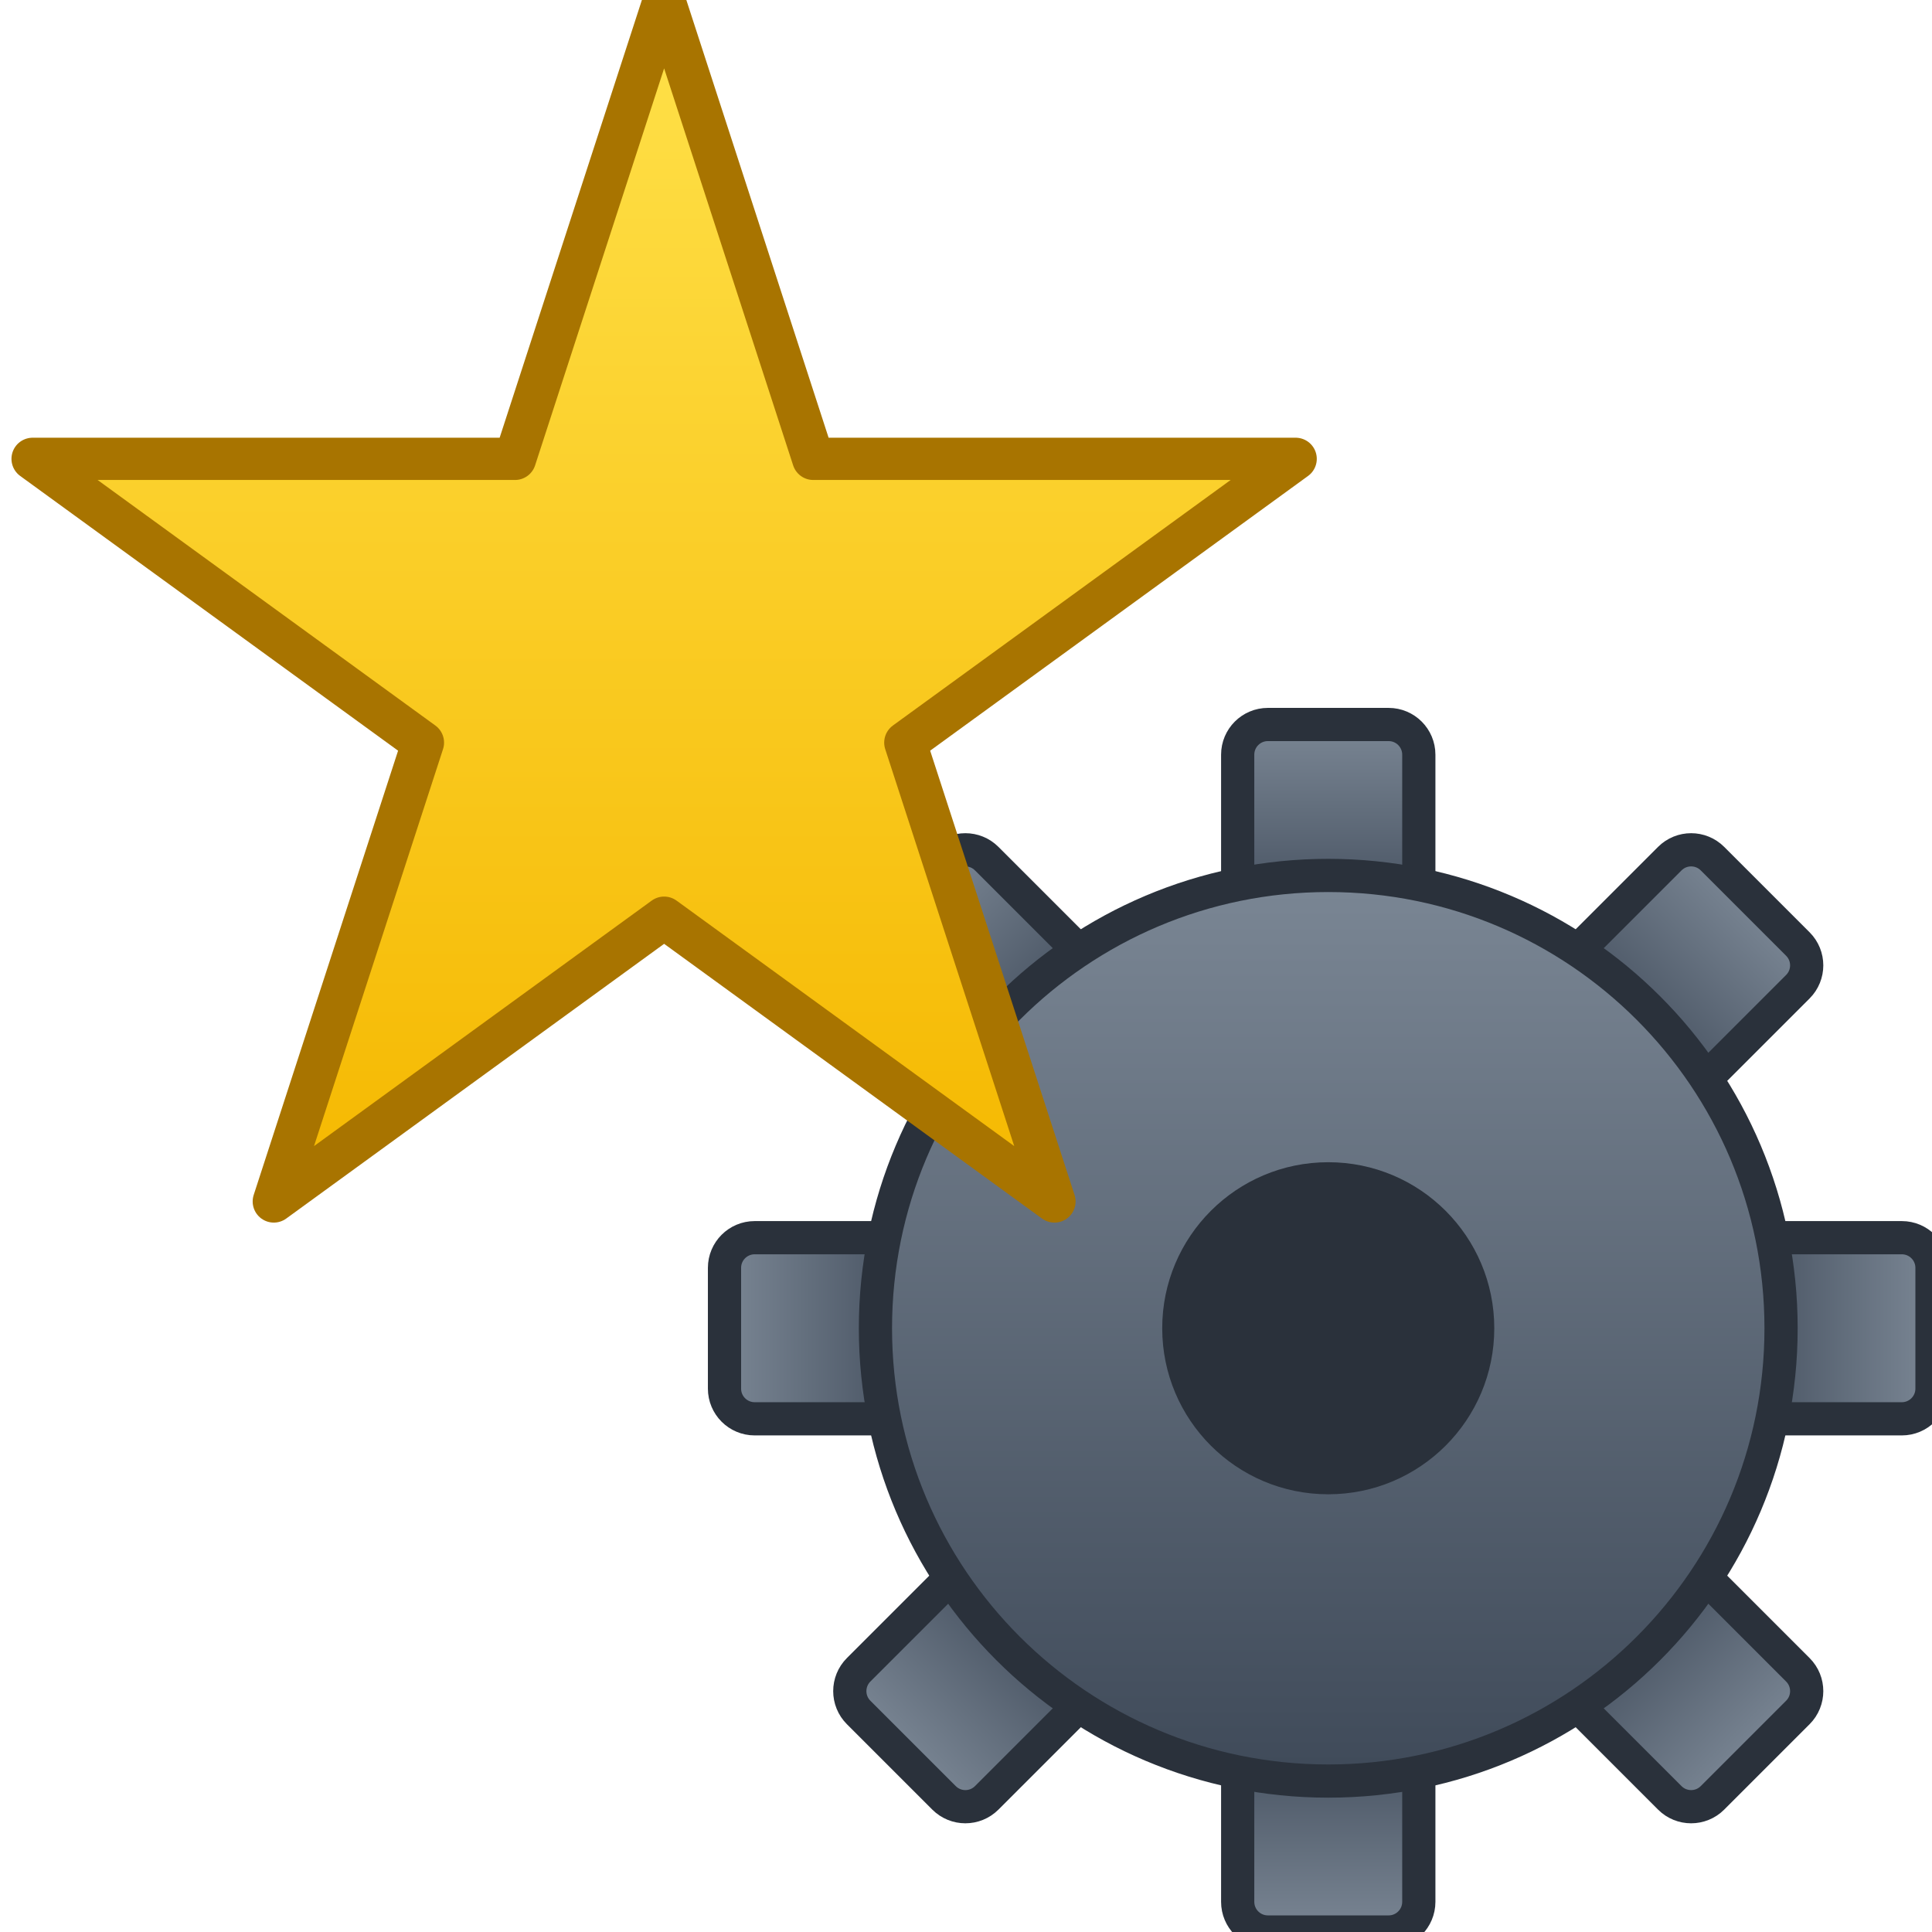
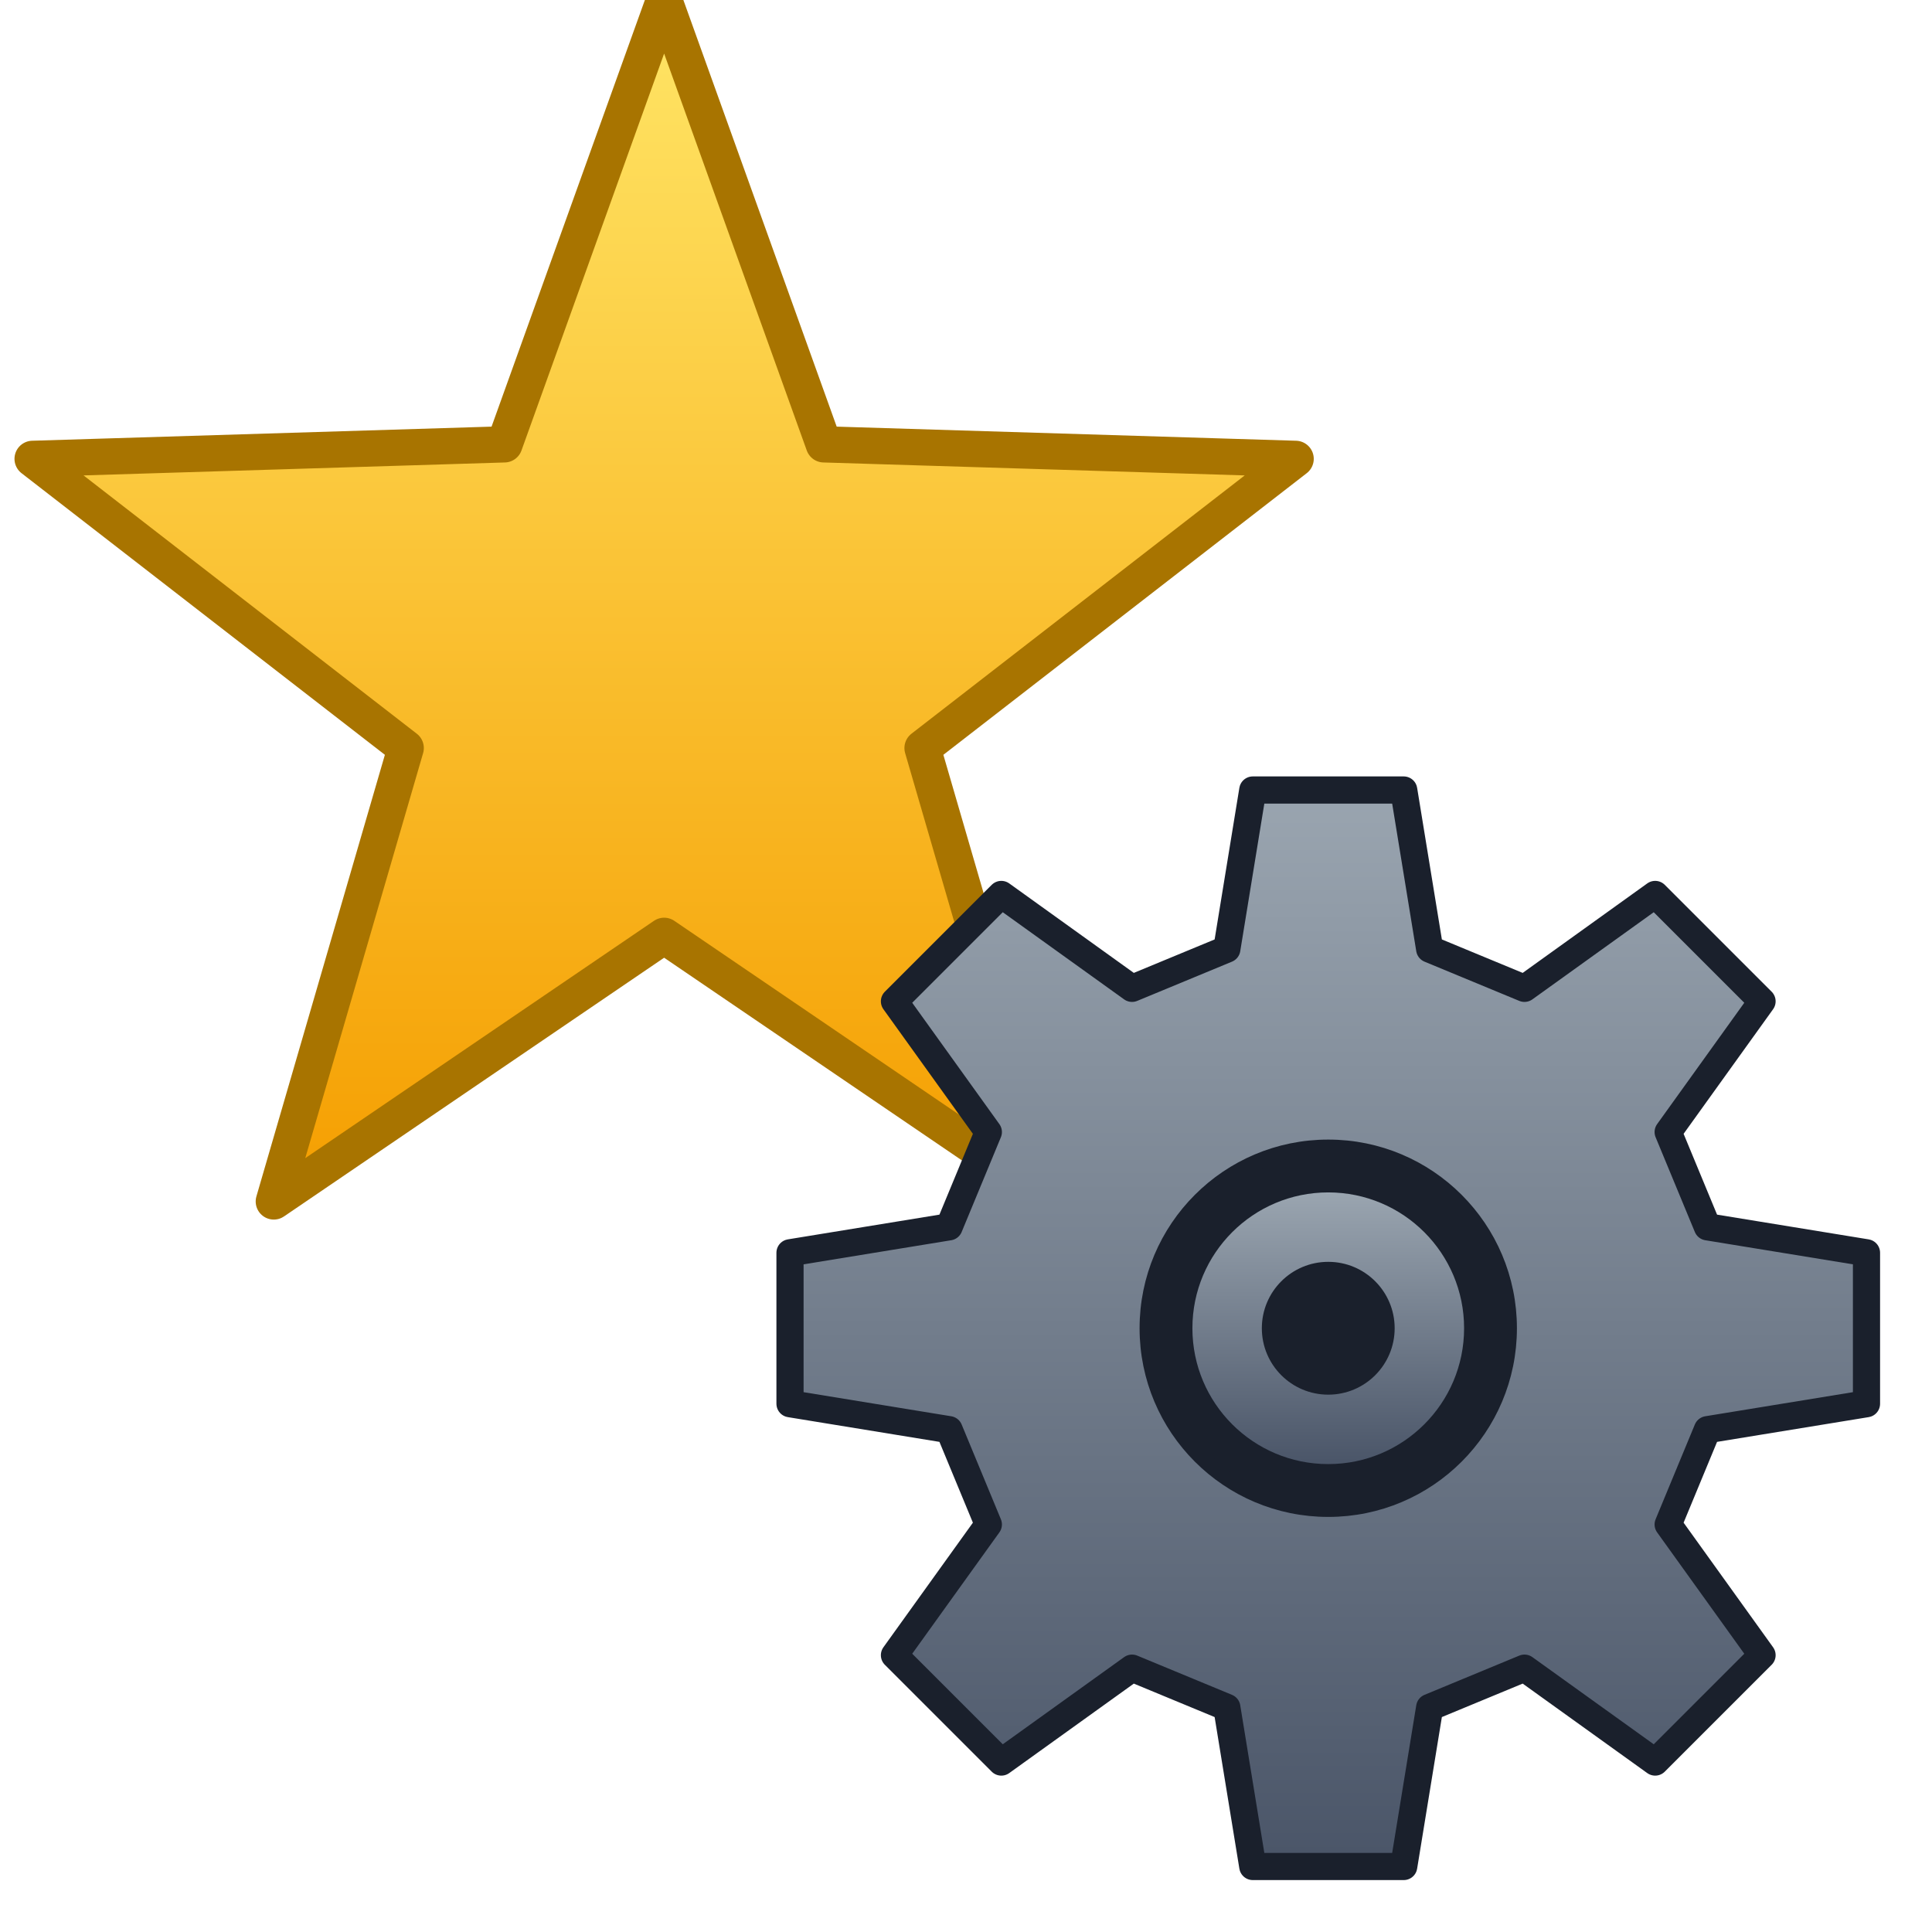
<svg xmlns="http://www.w3.org/2000/svg" viewBox="0 0 64 64">
  <defs>
    <linearGradient id="gearGrad" x1="0" y1="0" x2="0" y2="1">
-       <stop offset="0" stop-color="#7a8694" />
-       <stop offset="1" stop-color="#3f4a59" />
+       <stop offset="0" stop-color="#9aa5b0" />
+       <stop offset="1" stop-color="#4a5568" />
    </linearGradient>
    <linearGradient id="starGrad" x1="0" y1="0" x2="0" y2="1">
-       <stop offset="0" stop-color="#ffe14a" />
-       <stop offset="1" stop-color="#f5b800" />
+       <stop offset="0" stop-color="#ffe566" />
+       <stop offset="1" stop-color="#f59e00" />
    </linearGradient>
  </defs>
-   <g transform="translate(44 44)">
-     <g fill="url(#gearGrad)" stroke="#2a313b" stroke-width="1.1" stroke-linejoin="round">
-       <g>
-         <rect x="-3" y="-20" width="6" height="7" rx="1" />
-         <g transform="rotate(45)">
-           <rect x="-3" y="-20" width="6" height="7" rx="1" />
-         </g>
-         <g transform="rotate(90)">
-           <rect x="-3" y="-20" width="6" height="7" rx="1" />
-         </g>
-         <g transform="rotate(135)">
-           <rect x="-3" y="-20" width="6" height="7" rx="1" />
-         </g>
-         <g transform="rotate(180)">
-           <rect x="-3" y="-20" width="6" height="7" rx="1" />
-         </g>
-         <g transform="rotate(225)">
-           <rect x="-3" y="-20" width="6" height="7" rx="1" />
-         </g>
-         <g transform="rotate(270)">
-           <rect x="-3" y="-20" width="6" height="7" rx="1" />
-         </g>
-         <g transform="rotate(315)">
-           <rect x="-3" y="-20" width="6" height="7" rx="1" />
-         </g>
-       </g>
-       <circle r="15" />
-     </g>
-     <circle r="5.5" fill="#2a313b" />
+   <polygon fill="url(#starGrad)" stroke="#a87400" stroke-width="1.2" stroke-linejoin="round" points="22,0 27.29,14.72 42.92,15.20 30.56,24.78 34.93,39.80 22,31 9.07,39.80 13.44,24.78 1.08,15.20 16.71,14.72" />
+   <g transform="translate(44,44)">
+     <path fill="url(#gearGrad)" stroke="#1a202c" stroke-width="0.9" stroke-linejoin="round" d="M12.56,-3.36 L17.83,-2.50 L17.83,2.50 L12.56,3.36          L11.26,6.50 L14.37,10.83 L10.83,14.37 L6.50,11.26          L3.36,12.56 L2.50,17.83 L-2.50,17.83 L-3.36,12.56          L-6.50,11.26 L-10.83,14.37 L-14.37,10.83 L-11.26,6.50          L-12.56,3.36 L-17.83,2.50 L-17.83,-2.50 L-12.56,-3.36          L-11.26,-6.50 L-14.37,-10.83 L-10.83,-14.37 L-6.50,-11.26          L-3.36,-12.56 L-2.50,-17.83 L2.50,-17.83 L3.36,-12.56          L6.50,-11.26 L10.83,-14.37 L14.37,-10.83 L11.26,-6.50 Z" />
+     <circle r="6" fill="#1a202c" stroke="#1a202c" stroke-width="0.5" />
+     <circle r="4.5" fill="url(#gearGrad)" />
+     <circle r="2.2" fill="#1a202c" />
  </g>
-   <polygon fill="url(#starGrad)" stroke="#a87400" stroke-width="1.4" stroke-linejoin="round" points="22,0 26.94,15.20 42.92,15.20 29.99,24.60 34.93,39.80 22,30.40 9.07,39.80 14.01,24.60 1.08,15.20 17.06,15.20" />
</svg>
